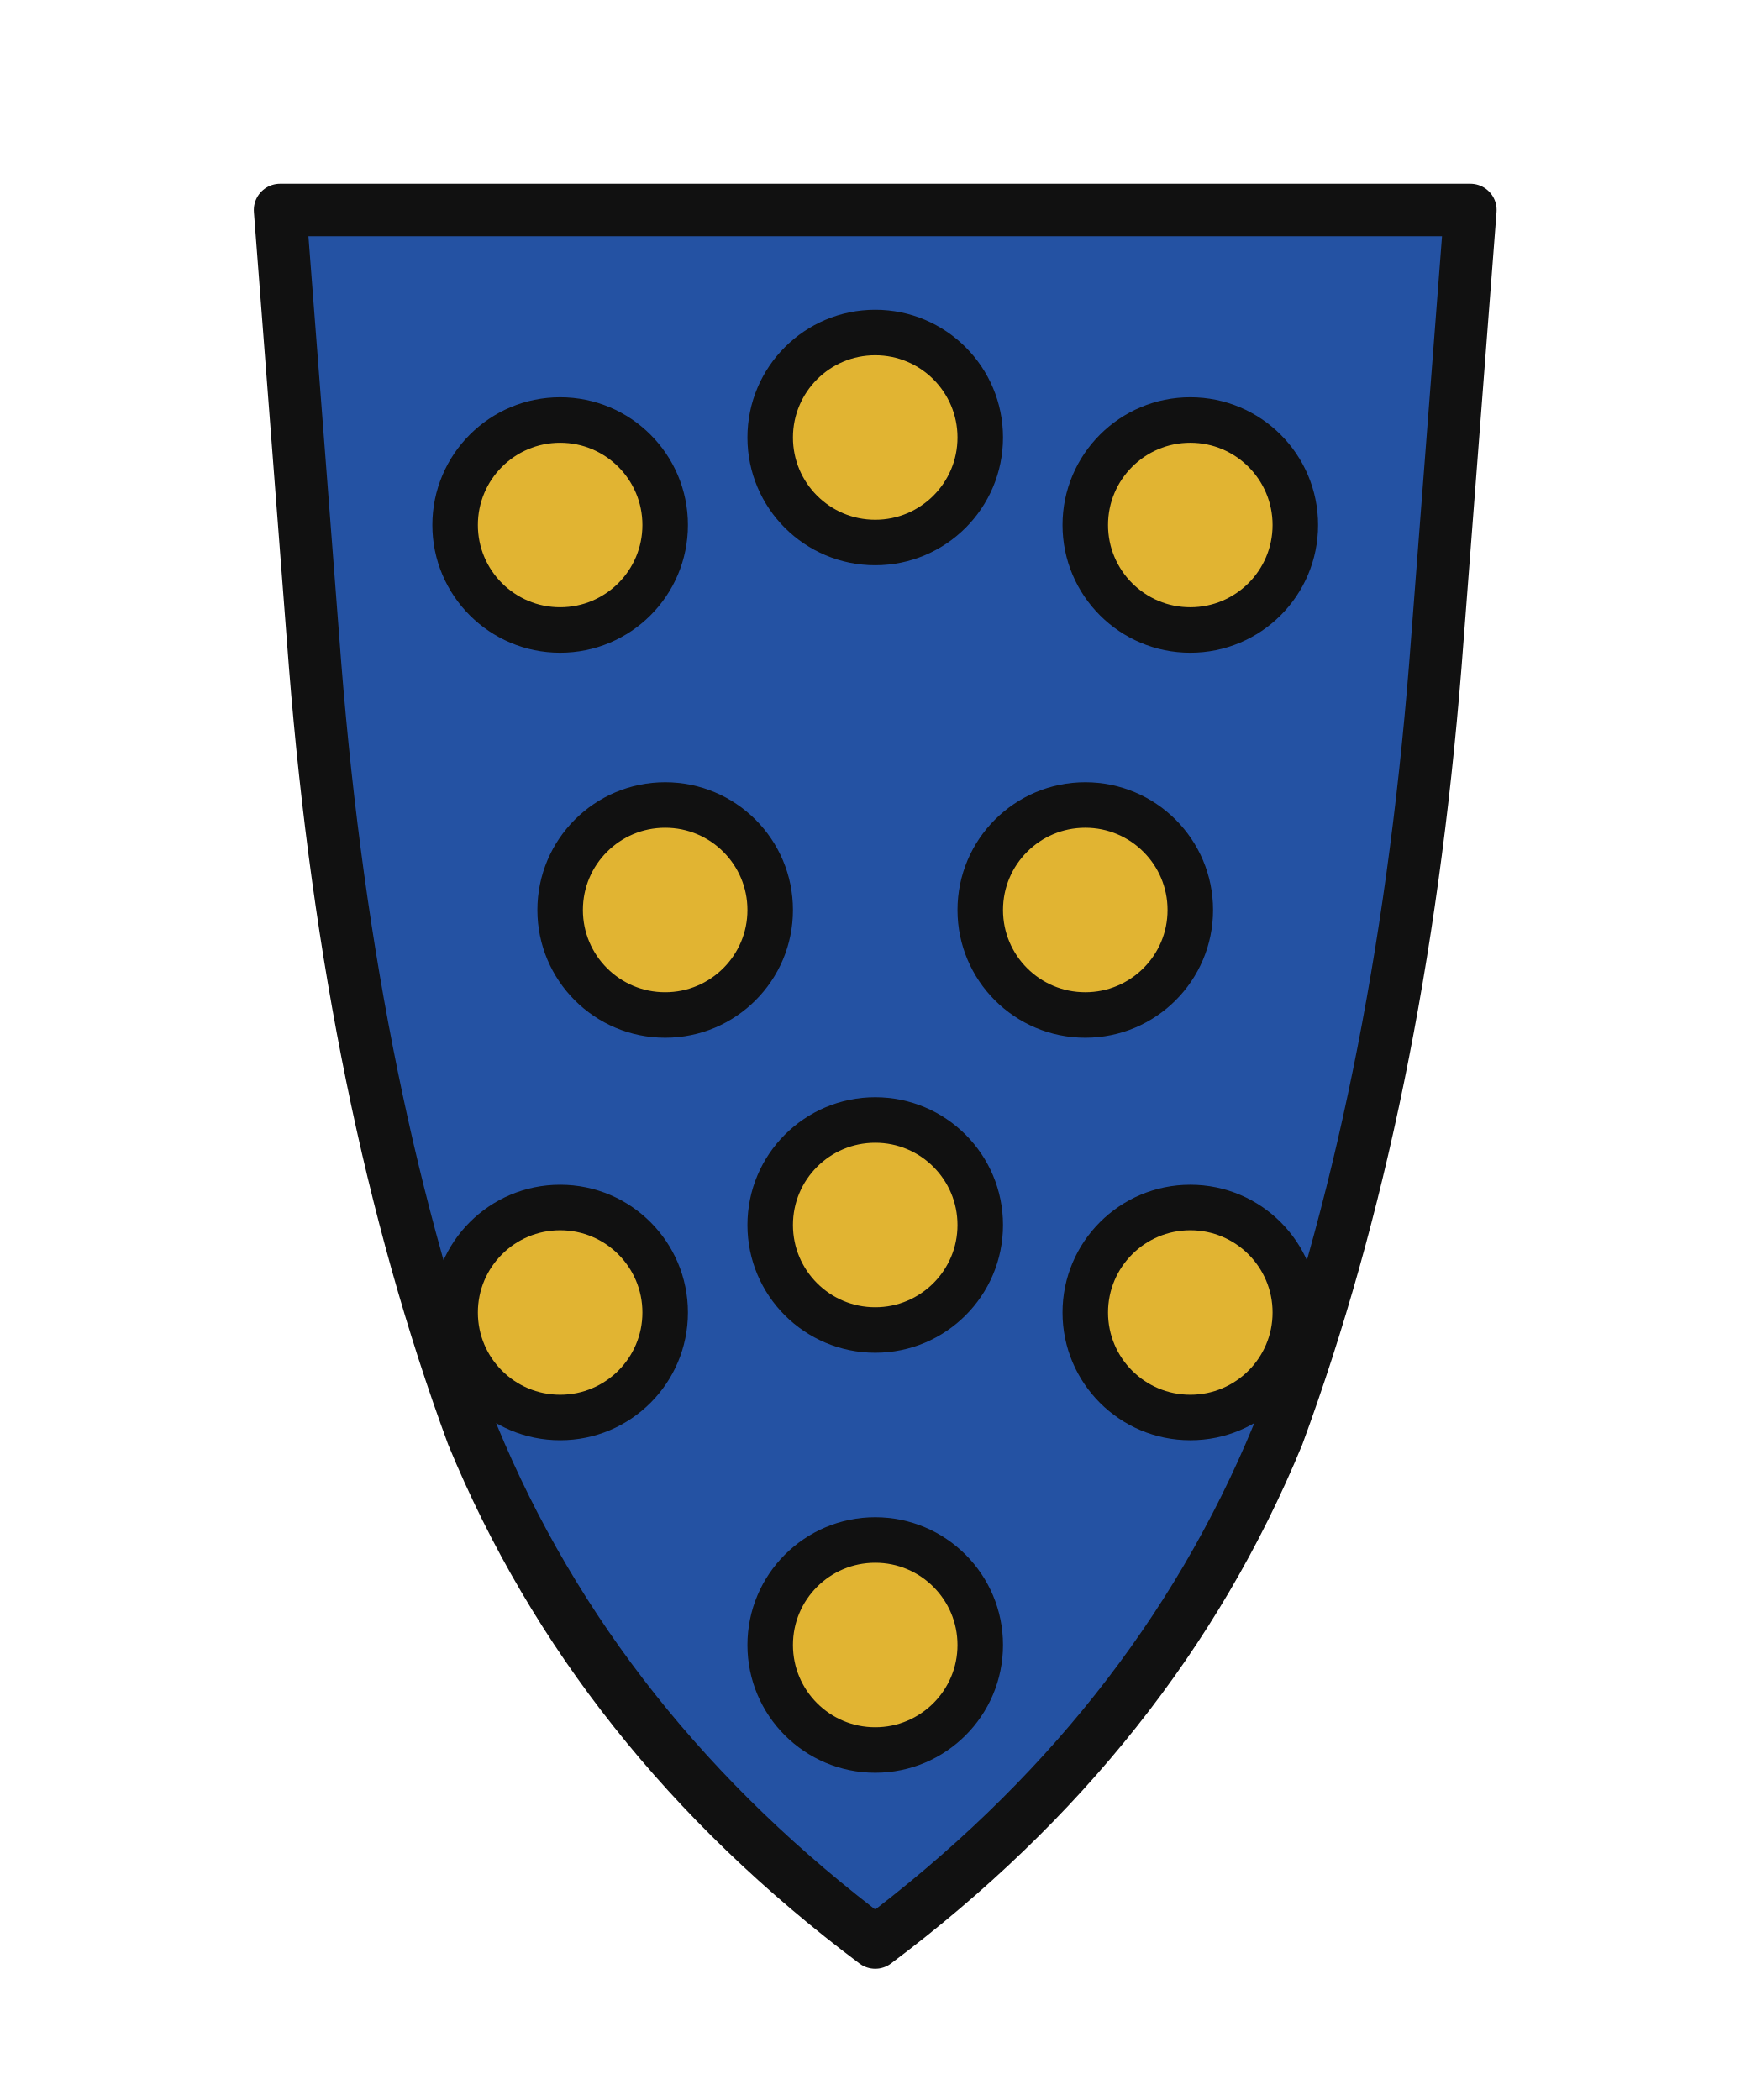
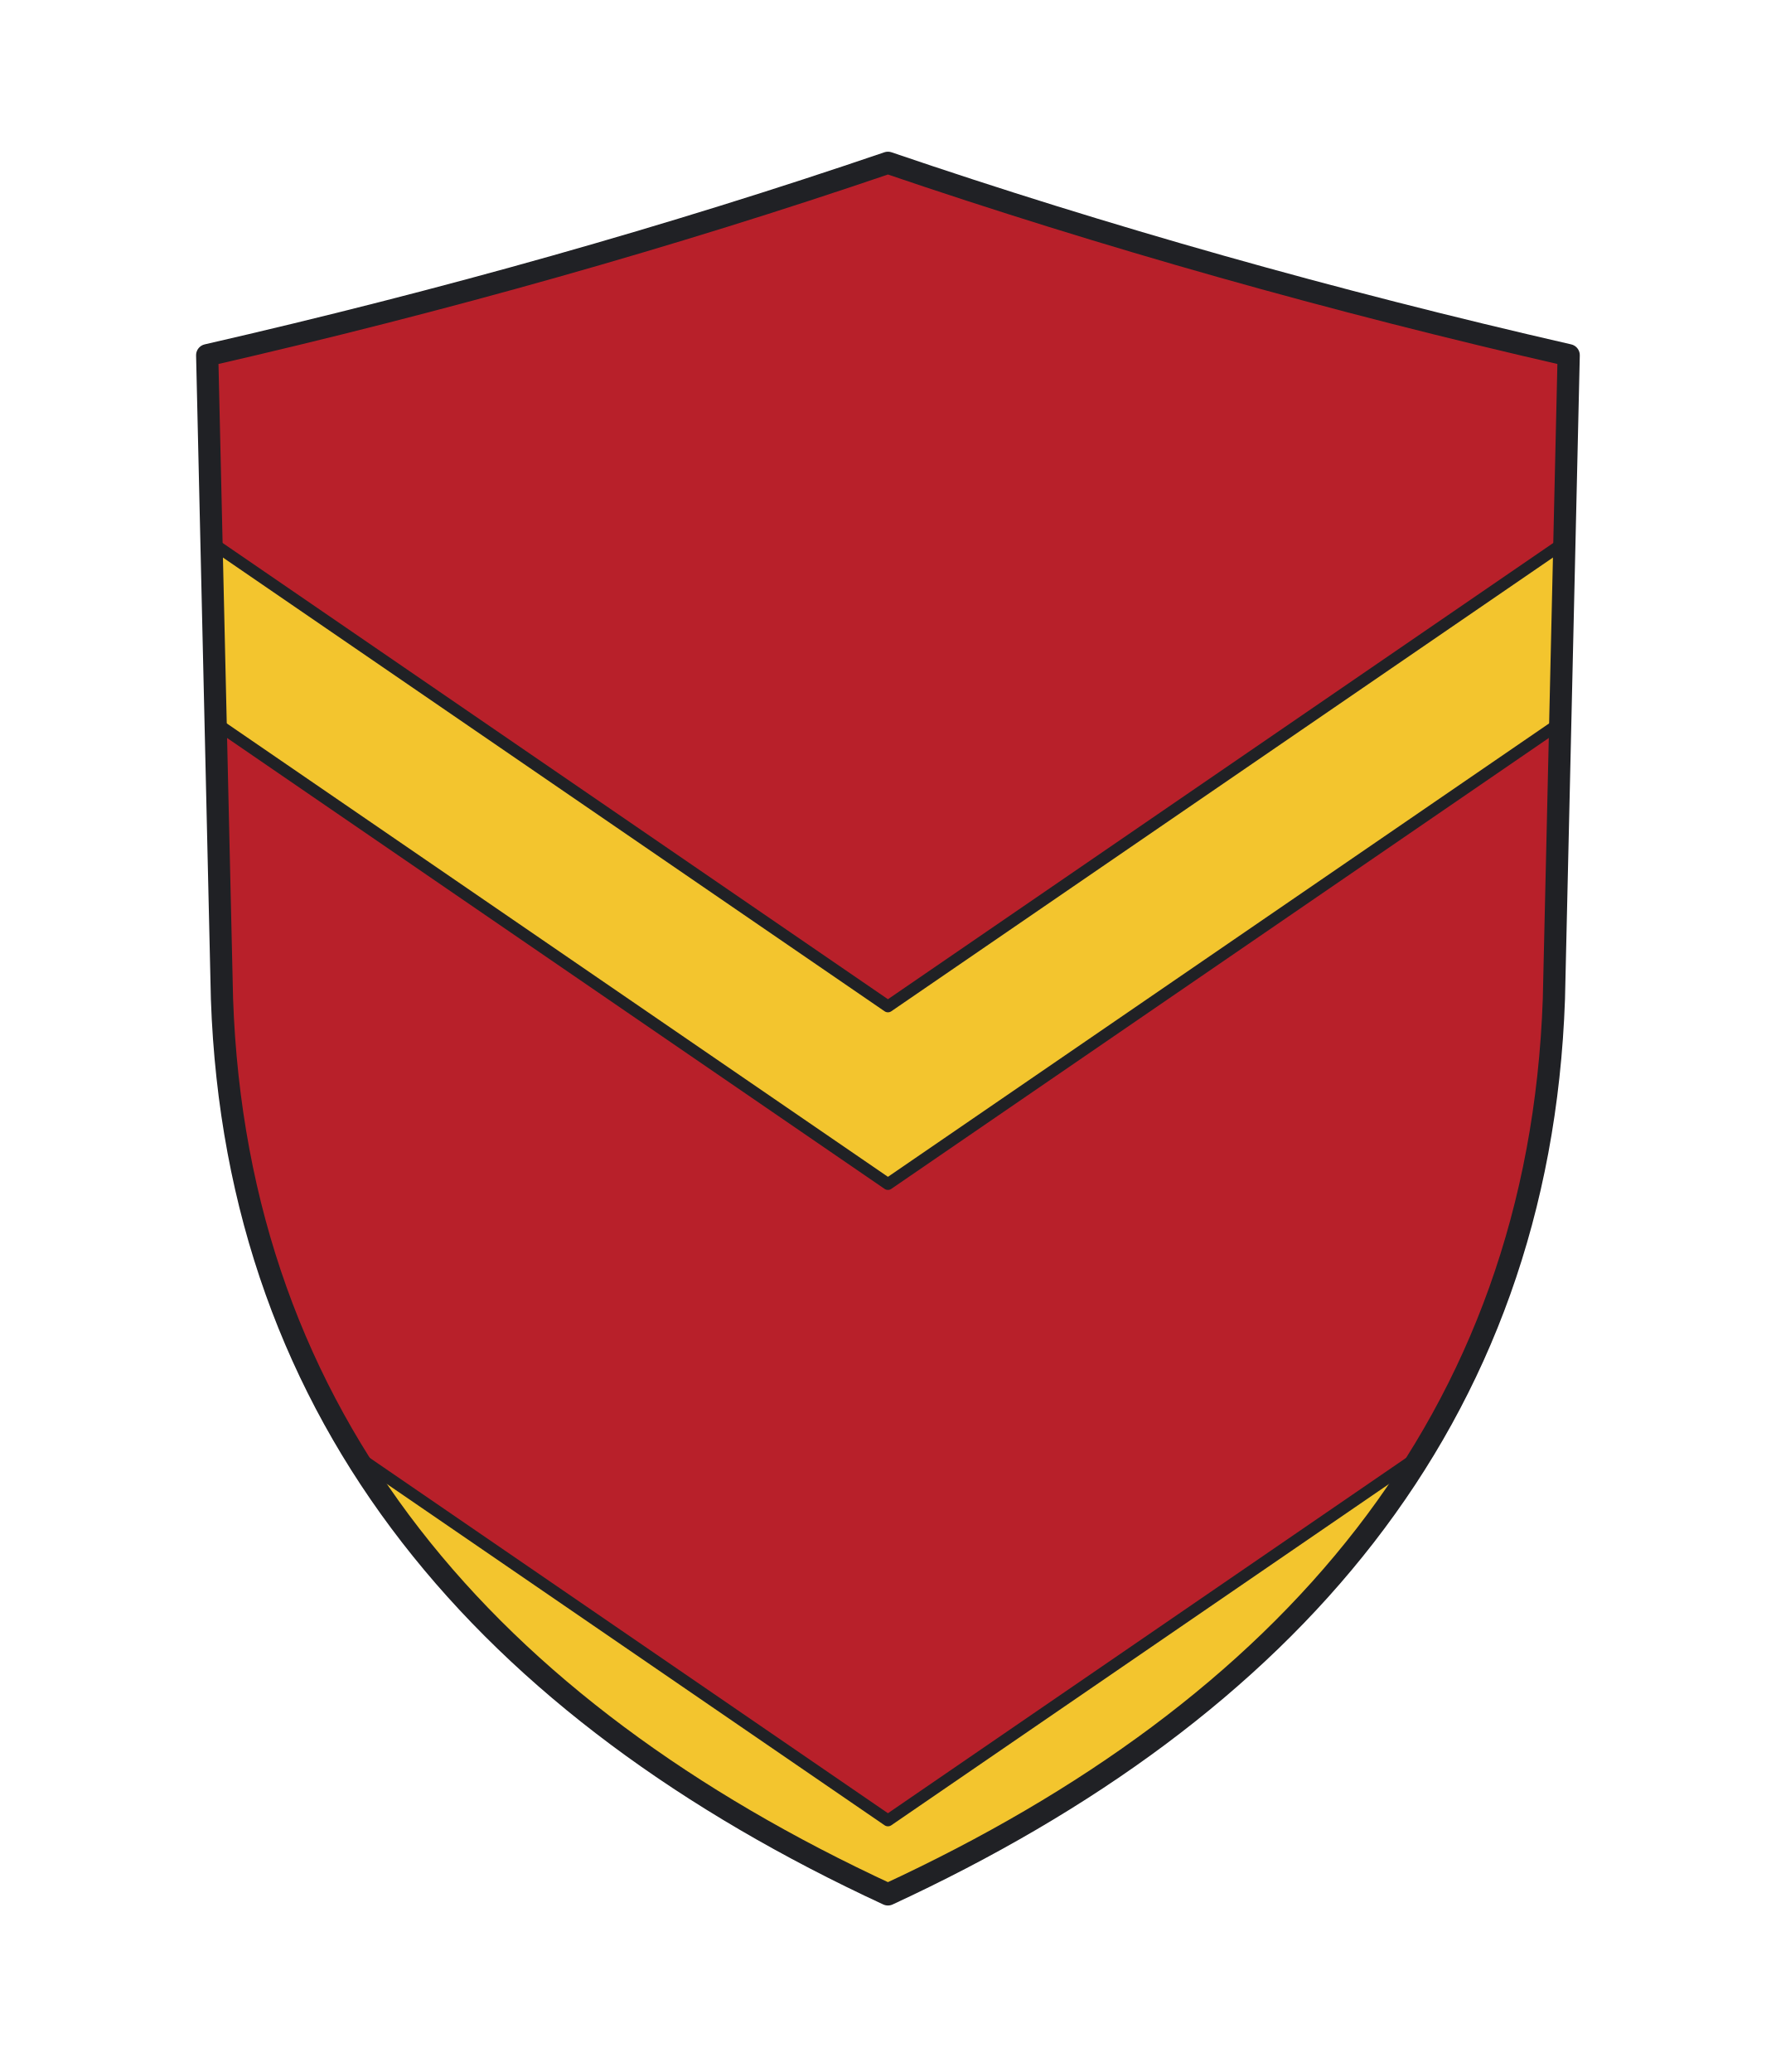
- <svg xmlns="http://www.w3.org/2000/svg" viewBox="0 0 100 120">
+ <svg xmlns="http://www.w3.org/2000/svg" width="480" height="560" viewBox="0 0 240 280">
  <defs>
-     <clipPath id="clip-shield-072">
-       <path d="M16 12 L84 12 L82 38 Q80 63 73 82 Q66 99 50 111 Q34 99 27 82 Q20 63 18 38 Z" />
+     <clipPath id="clip-shield-072" clipPathUnits="userSpaceOnUse">
+       <path d="M120 22 Q164 37 212 48 L210 135 C208 192 174 231 120 256 C66 231 32 192 30 135 L28 48 Q76 37 120 22 Z" />
    </clipPath>
  </defs>
  <g clip-path="url(#clip-shield-072)">
-     <rect x="0" y="0" width="100" height="120" fill="#2452A3" />
-     <path d="M26 30 A6 6 0 1 0 38 30 A6 6 0 1 0 26 30 Z" fill="#E1B432" stroke="#111111" stroke-width="2.6" />
-     <path d="M44 25 A6 6 0 1 0 56 25 A6 6 0 1 0 44 25 Z" fill="#E1B432" stroke="#111111" stroke-width="2.6" />
-     <path d="M62 30 A6 6 0 1 0 74 30 A6 6 0 1 0 62 30 Z" fill="#E1B432" stroke="#111111" stroke-width="2.6" />
-     <path d="M32 52 A6 6 0 1 0 44 52 A6 6 0 1 0 32 52 Z" fill="#E1B432" stroke="#111111" stroke-width="2.6" />
-     <path d="M56 52 A6 6 0 1 0 68 52 A6 6 0 1 0 56 52 Z" fill="#E1B432" stroke="#111111" stroke-width="2.6" />
-     <path d="M26 75 A6 6 0 1 0 38 75 A6 6 0 1 0 26 75 Z" fill="#E1B432" stroke="#111111" stroke-width="2.6" />
-     <path d="M44 70 A6 6 0 1 0 56 70 A6 6 0 1 0 44 70 Z" fill="#E1B432" stroke="#111111" stroke-width="2.6" />
-     <path d="M62 75 A6 6 0 1 0 74 75 A6 6 0 1 0 62 75 Z" fill="#E1B432" stroke="#111111" stroke-width="2.6" />
-     <path d="M44 94 A6 6 0 1 0 56 94 A6 6 0 1 0 44 94 Z" fill="#E1B432" stroke="#111111" stroke-width="2.6" />
+     <rect x="0" y="0" width="240" height="280" fill="#B8202A" />
+     <polygon points="-20,40 120,136 260,40 260,64 120,160 -20,64" fill="#F3C52E" stroke="#202125" stroke-width="1.6" stroke-linejoin="round" />
+     <polygon points="-20,150 120,246 260,150 260,174 120,270 -20,174" fill="#F3C52E" stroke="#202125" stroke-width="1.6" stroke-linejoin="round" />
  </g>
-   <path d="M16 12 L84 12 L82 38 Q80 63 73 82 Q66 99 50 111 Q34 99 27 82 Q20 63 18 38 Z" fill="none" stroke="#111111" stroke-width="3" stroke-linejoin="round" stroke-linecap="round" />
+   <path d="M120 22 Q164 37 212 48 L210 135 C208 192 174 231 120 256 C66 231 32 192 30 135 L28 48 Q76 37 120 22 Z" fill="none" stroke="#202125" stroke-width="3" stroke-linejoin="round" />
</svg>
